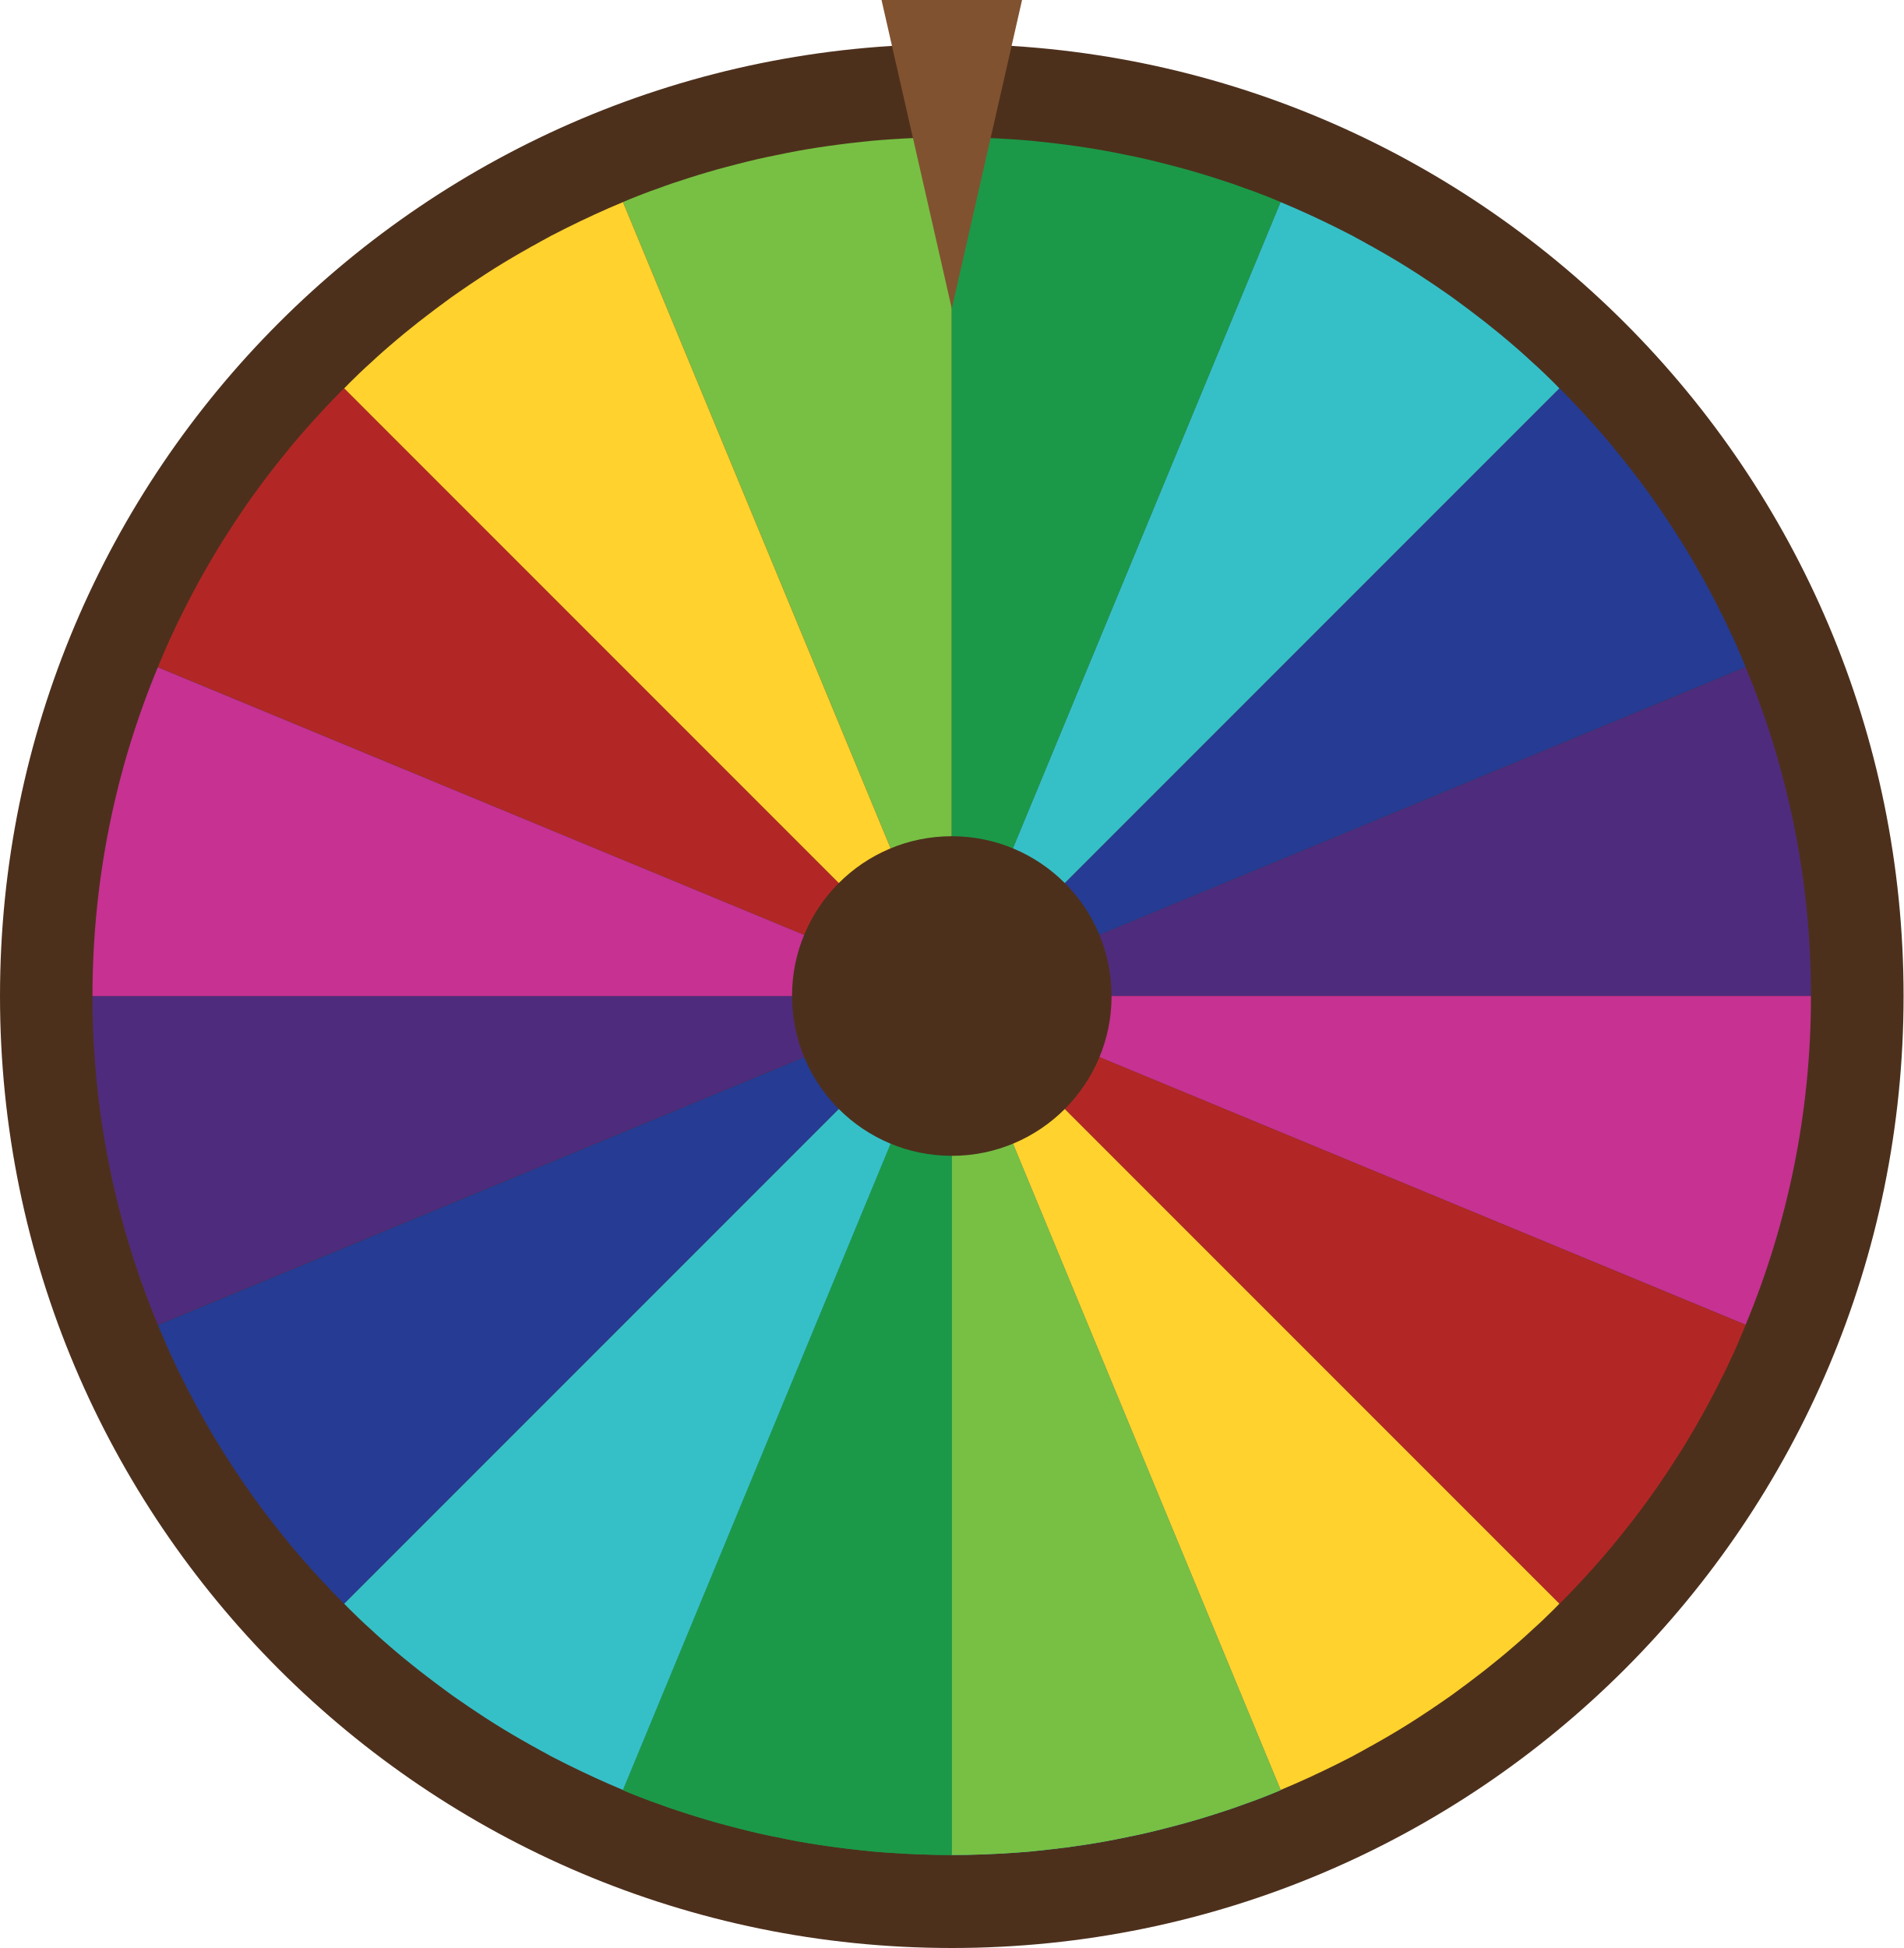
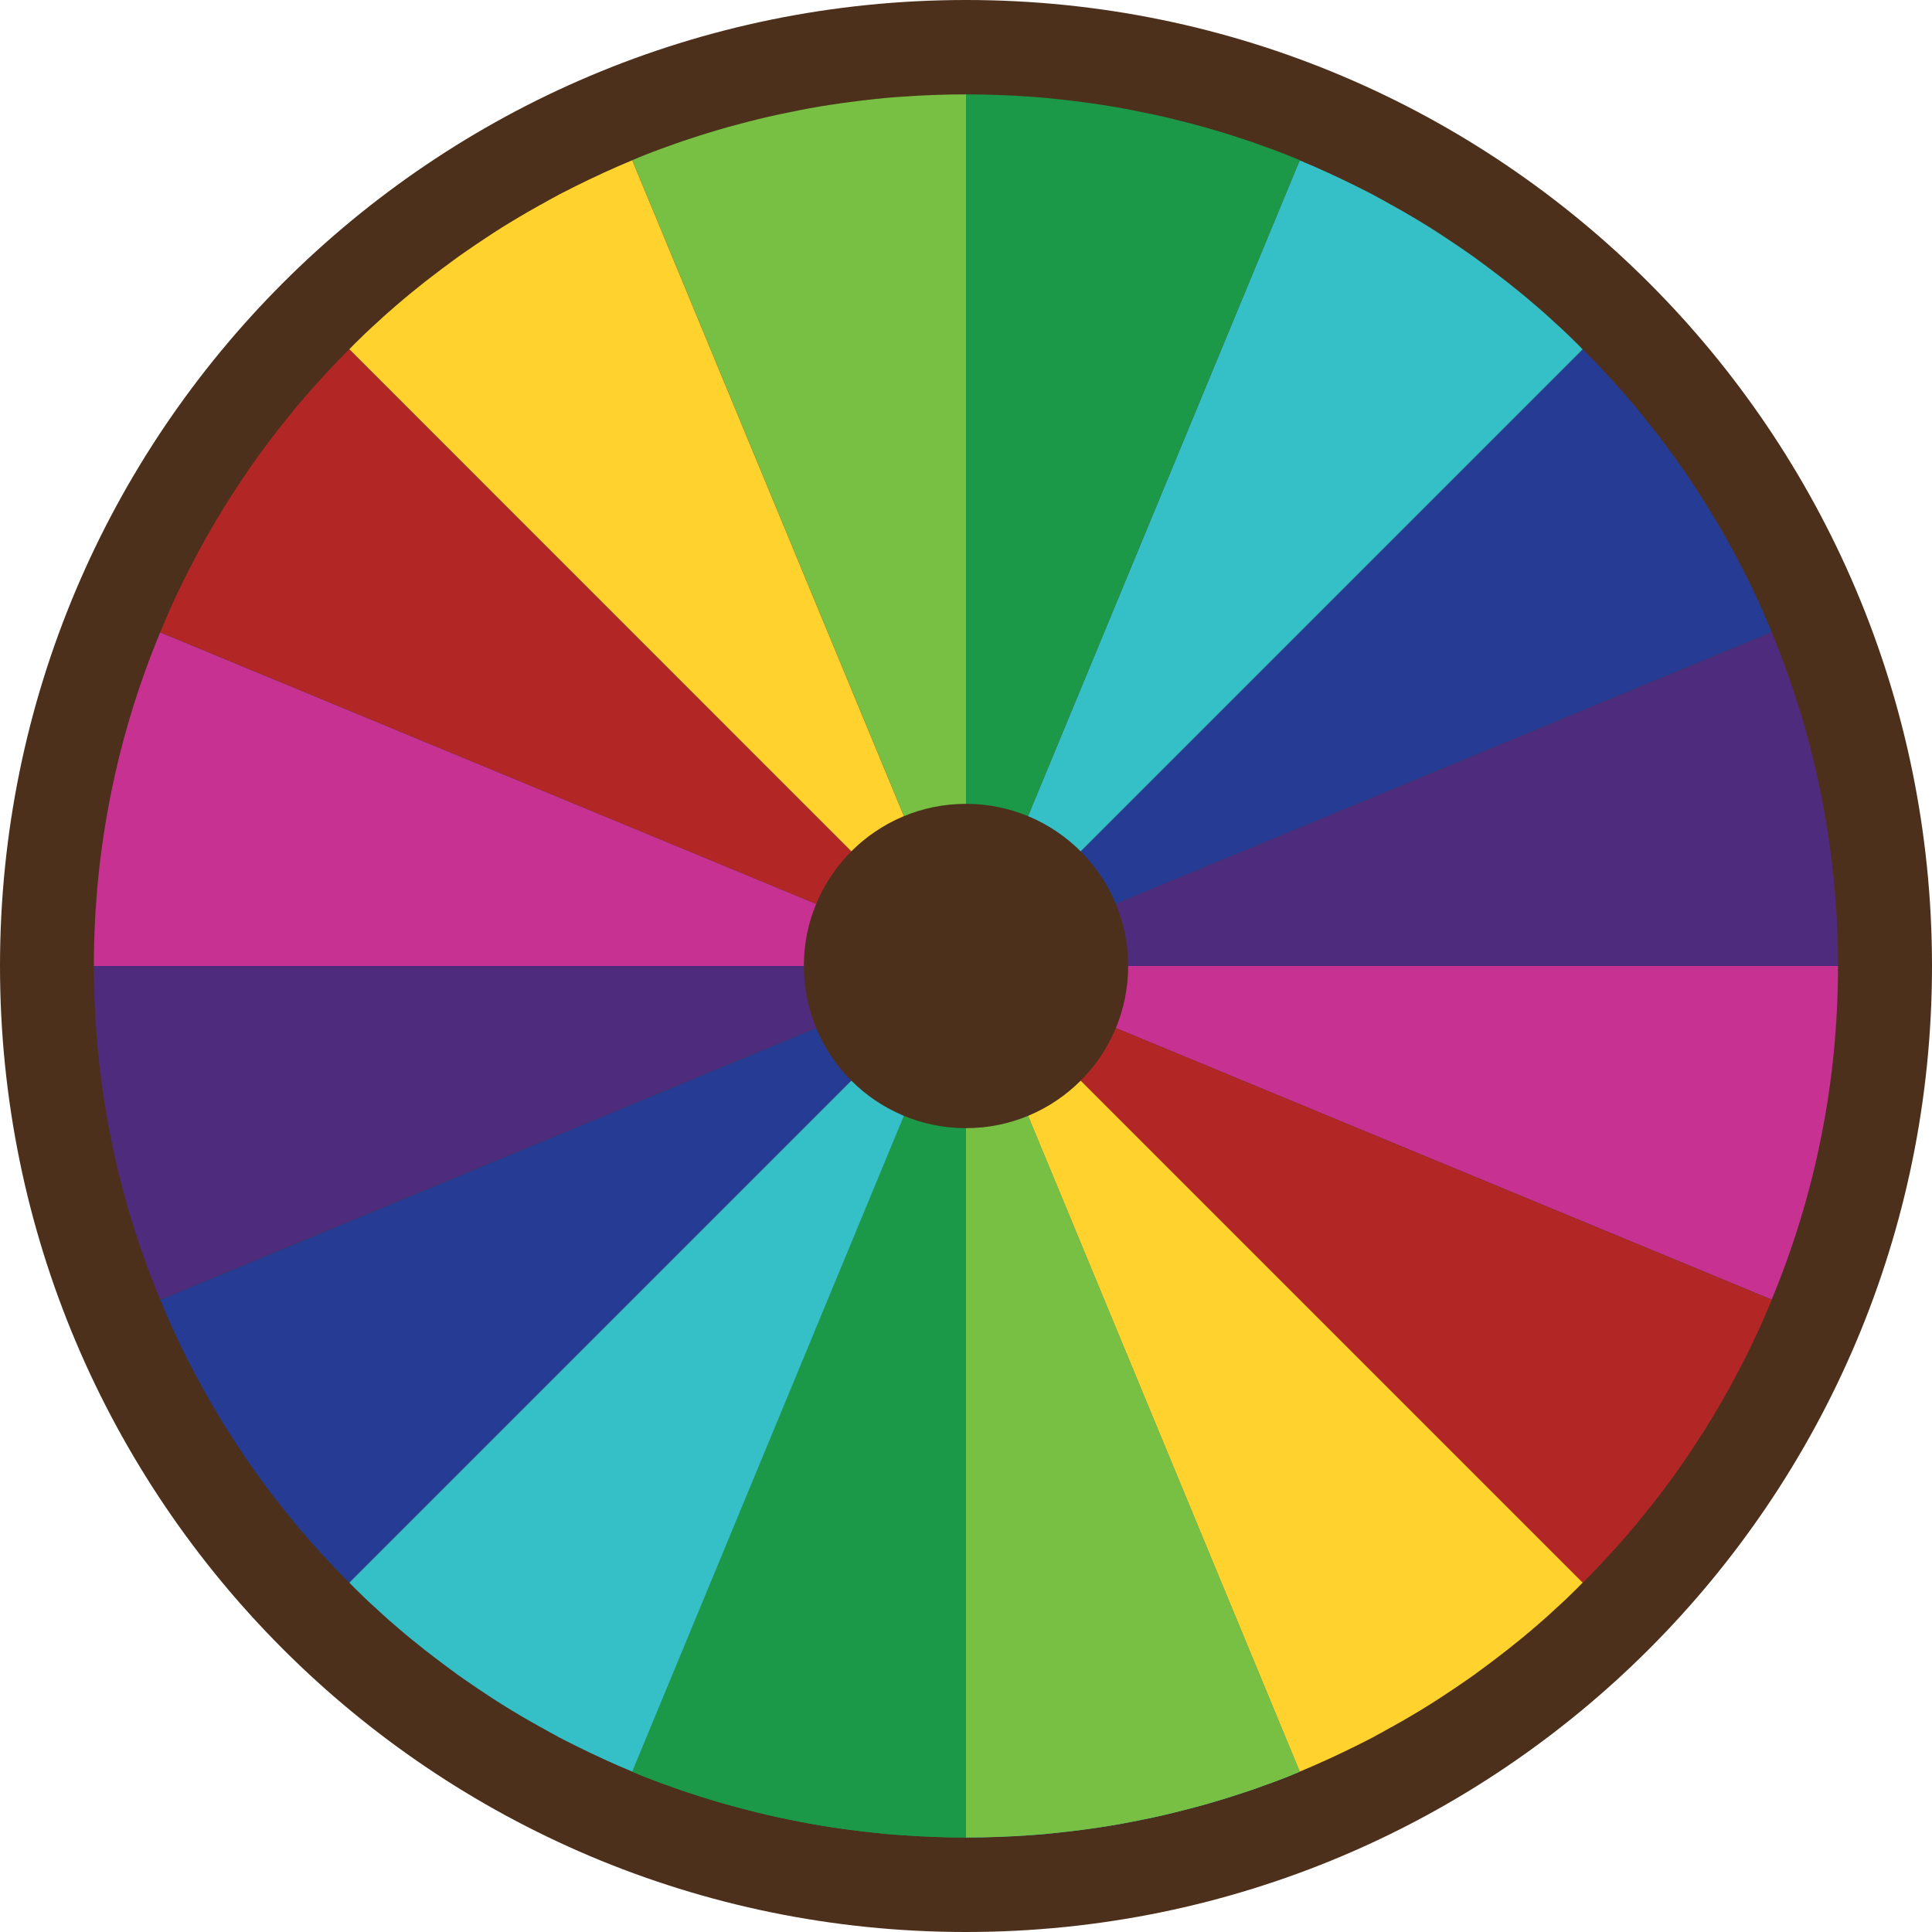
- <svg xmlns="http://www.w3.org/2000/svg" id="Layer_2" data-name="Layer 2" viewBox="0 0 147.38 150.79">
+ <svg xmlns="http://www.w3.org/2000/svg" id="Layer_2" data-name="Layer 2" viewBox="0 0 147.38 147.38">
  <defs>
    <style>
      .cls-1 {
        fill: #4d301c;
      }

-       .cls-1, .cls-2, .cls-3, .cls-4, .cls-5, .cls-6, .cls-7, .cls-8, .cls-9, .cls-10 {
+       .cls-1, .cls-2, .cls-3, .cls-4, .cls-5, .cls-6, .cls-7, .cls-8, .cls-9 {
        stroke-width: 0px;
      }

      .cls-2 {
        fill: #77c043;
      }

      .cls-3 {
        fill: #4f2b7d;
      }

      .cls-4 {
        fill: #263b93;
      }

      .cls-5 {
-         fill: #815230;
+         fill: #35c0c8;
      }

      .cls-6 {
-         fill: #35c0c8;
+         fill: #1b9948;
      }

      .cls-7 {
-         fill: #1b9948;
+         fill: #c63192;
      }

      .cls-8 {
-         fill: #c63192;
+         fill: #b22725;
      }

      .cls-9 {
-         fill: #b22725;
-       }
- 
-       .cls-10 {
        fill: #ffd22d;
      }
    </style>
  </defs>
  <g id="Rum">
    <g>
-       <circle class="cls-1" cx="73.69" cy="77.1" r="73.69" />
+       <circle class="cls-1" cx="73.69" cy="73.69" r="73.69" />
      <g>
-         <path class="cls-2" d="m73.69,10.58v66.52L48.23,15.64c.18-.08.37-.16.55-.23.34-.14.69-.28,1.04-.41.38-.15.77-.29,1.15-.42.37-.14.75-.27,1.12-.4.45-.15.91-.3,1.35-.44.43-.14.88-.27,1.31-.4.51-.15,1.03-.3,1.54-.43.52-.14,1.04-.27,1.56-.4.51-.13,1.04-.25,1.56-.36.52-.11,1.05-.22,1.57-.32,1.04-.21,2.1-.38,3.15-.53.48-.07.97-.13,1.45-.19.15-.02.3-.04.45-.05.39-.05.8-.09,1.19-.13.09-.01.17-.02.26-.03.47-.04.94-.08,1.41-.11,1.59-.11,3.18-.17,4.78-.17Z" />
-         <path class="cls-9" d="m26.65,30.06l47.04,47.04L12.23,51.64c.07-.19.15-.38.23-.56.14-.34.29-.68.44-1.03.16-.38.33-.75.51-1.11.16-.36.33-.72.51-1.08.21-.43.43-.86.64-1.27.21-.41.43-.81.64-1.21.26-.47.51-.94.78-1.4.27-.47.54-.93.82-1.39.27-.46.56-.91.85-1.36.29-.45.58-.9.88-1.34.58-.88,1.21-1.75,1.85-2.61.29-.39.59-.78.89-1.16.09-.12.19-.24.29-.36.24-.31.5-.63.75-.93.06-.07.11-.14.16-.21.31-.36.61-.72.92-1.08,1.05-1.2,2.13-2.37,3.26-3.5Z" />
-         <path class="cls-10" d="m48.23,15.64l25.46,61.46L26.65,30.06c.14-.14.28-.29.42-.43.26-.26.53-.52.8-.78.3-.29.6-.56.9-.83.29-.27.58-.54.88-.8.36-.31.72-.63,1.08-.93.35-.3.71-.59,1.06-.87.42-.34.83-.67,1.26-.99.43-.33.85-.65,1.29-.97.42-.32.86-.63,1.3-.93.44-.3.88-.61,1.33-.9.88-.59,1.79-1.16,2.71-1.7.42-.25.84-.49,1.27-.73.13-.08.26-.15.4-.22.34-.2.7-.39,1.05-.58.08-.04.15-.08.23-.13.42-.22.84-.43,1.26-.64,1.43-.71,2.88-1.38,4.35-1.99Z" />
-         <path class="cls-3" d="m73.69,77.1h66.52c0-9.02-1.8-17.61-5.06-25.45l-61.46,25.45Z" />
-         <path class="cls-7" d="m73.69,10.58v66.52l25.46-61.46c-.18-.08-.37-.16-.55-.23-.34-.14-.69-.28-1.04-.41-.38-.15-.77-.29-1.15-.42-.37-.14-.75-.27-1.12-.4-.45-.15-.91-.3-1.35-.44-.43-.14-.88-.27-1.31-.4-.51-.15-1.03-.3-1.54-.43-.52-.14-1.04-.27-1.56-.4-.51-.13-1.04-.25-1.56-.36-.52-.11-1.05-.22-1.57-.32-1.04-.21-2.1-.38-3.15-.53-.48-.07-.97-.13-1.45-.19-.15-.02-.3-.04-.45-.05-.39-.05-.8-.09-1.19-.13-.09-.01-.17-.02-.26-.03-.47-.04-.94-.08-1.41-.11-1.59-.11-3.18-.17-4.78-.17Z" />
-         <path class="cls-4" d="m120.73,30.06l-47.04,47.04,61.46-25.46c-.07-.19-.15-.38-.23-.56-.14-.34-.29-.68-.44-1.03-.16-.38-.33-.75-.51-1.11-.16-.36-.33-.72-.51-1.08-.21-.43-.43-.86-.64-1.27-.21-.41-.43-.81-.64-1.21-.26-.47-.51-.94-.78-1.4-.27-.47-.54-.93-.82-1.39-.27-.46-.56-.91-.85-1.36-.29-.45-.58-.9-.88-1.34-.58-.88-1.21-1.75-1.85-2.61-.29-.39-.59-.78-.89-1.16-.09-.12-.19-.24-.29-.36-.24-.31-.5-.63-.75-.93-.06-.07-.11-.14-.16-.21-.31-.36-.61-.72-.92-1.08-1.05-1.2-2.13-2.37-3.26-3.5Z" />
-         <path class="cls-6" d="m99.15,15.64l-25.46,61.46,47.04-47.04c-.14-.14-.28-.29-.42-.43-.26-.26-.53-.52-.8-.78-.3-.29-.6-.56-.9-.83-.29-.27-.58-.54-.88-.8-.36-.31-.72-.63-1.08-.93-.35-.3-.71-.59-1.06-.87-.42-.34-.83-.67-1.26-.99-.43-.33-.85-.65-1.29-.97-.42-.32-.86-.63-1.3-.93-.44-.3-.88-.61-1.33-.9-.88-.59-1.79-1.16-2.71-1.7-.42-.25-.84-.49-1.27-.73-.13-.08-.26-.15-.4-.22-.34-.2-.7-.39-1.05-.58-.08-.04-.15-.08-.23-.13-.42-.22-.84-.43-1.26-.64-1.43-.71-2.88-1.38-4.35-1.99Z" />
-         <path class="cls-7" d="m73.69,143.63v-66.52l-25.46,61.46c.18.08.37.16.55.23.34.14.69.28,1.04.41.38.15.77.29,1.15.42.37.14.75.27,1.12.4.45.15.91.3,1.35.44.43.14.88.27,1.31.4.51.15,1.03.3,1.54.43.52.14,1.04.27,1.56.4.51.13,1.04.25,1.56.36.52.11,1.05.22,1.57.32,1.04.21,2.1.38,3.15.53.48.07.97.13,1.45.19.15.02.3.04.45.05.39.05.8.09,1.19.13.09.01.17.02.26.03.47.04.94.08,1.41.11,1.59.11,3.18.17,4.78.17Z" />
-         <path class="cls-8" d="m73.69,77.1h66.52c0,9.02-1.8,17.61-5.06,25.45l-61.46-25.45Z" />
-         <path class="cls-6" d="m73.69,143.63v-66.52l25.46,61.46c-.18.08-.37.16-.55.23-.34.14-.69.28-1.04.41-.38.15-.77.29-1.15.42-.37.14-.75.27-1.12.4-.45.15-.91.3-1.35.44-.43.14-.88.27-1.31.4-.51.15-1.03.3-1.54.43-.52.14-1.04.27-1.56.4-.51.13-1.04.25-1.56.36-.52.11-1.05.22-1.57.32-1.04.21-2.1.38-3.15.53-.48.07-.97.13-1.45.19-.15.02-.3.04-.45.05-.39.05-.8.09-1.19.13-.09.01-.17.02-.26.03-.47.04-.94.08-1.41.11-1.59.11-3.18.17-4.78.17Z" />
-         <path class="cls-9" d="m120.73,124.14l-47.04-47.04,61.46,25.46c-.07.19-.15.38-.23.56-.14.34-.29.68-.44,1.03-.16.38-.33.75-.51,1.11-.16.36-.33.72-.51,1.08-.21.43-.43.86-.64,1.27-.21.41-.43.81-.64,1.21-.26.47-.51.94-.78,1.4-.27.47-.54.93-.82,1.39-.27.46-.56.91-.85,1.36-.29.45-.58.9-.88,1.34-.58.88-1.21,1.75-1.85,2.61-.29.39-.59.78-.89,1.16-.09.12-.19.24-.29.36-.24.31-.5.63-.75.93-.06.07-.11.14-.16.21-.31.36-.61.72-.92,1.08-1.05,1.2-2.13,2.37-3.26,3.5Z" />
-         <path class="cls-10" d="m99.15,138.56l-25.46-61.46,47.04,47.04c-.14.14-.28.29-.42.43-.26.26-.53.52-.8.78-.3.29-.6.56-.9.83-.29.27-.58.54-.88.8-.36.31-.72.63-1.08.93-.35.3-.71.59-1.06.87-.42.34-.83.67-1.26.99-.43.33-.85.65-1.29.97-.42.32-.86.63-1.3.93-.44.3-.88.61-1.33.9-.88.59-1.79,1.16-2.71,1.7-.42.25-.84.49-1.27.73-.13.08-.26.15-.4.22-.34.2-.7.39-1.05.58-.08.04-.15.08-.23.13-.42.22-.84.43-1.26.64-1.43.71-2.88,1.38-4.35,1.99Z" />
-         <path class="cls-2" d="m73.69,143.63v-66.52l25.46,61.46c-.18.08-.37.16-.55.23-.34.14-.69.28-1.04.41-.38.15-.77.29-1.15.42-.37.14-.75.27-1.12.4-.45.15-.91.3-1.35.44-.43.14-.88.27-1.31.4-.51.15-1.03.3-1.54.43-.52.14-1.04.27-1.56.4-.51.13-1.04.25-1.56.36-.52.11-1.05.22-1.57.32-1.04.21-2.1.38-3.15.53-.48.07-.97.13-1.45.19-.15.02-.3.04-.45.05-.39.05-.8.09-1.19.13-.09.01-.17.02-.26.03-.47.04-.94.08-1.41.11-1.59.11-3.18.17-4.78.17Z" />
-         <path class="cls-3" d="m73.69,77.1H7.16c0,9.02,1.8,17.61,5.06,25.45l61.46-25.45Z" />
-         <path class="cls-7" d="m73.69,143.63v-66.52l-25.46,61.46c.18.08.37.16.55.23.34.14.69.28,1.04.41.38.15.77.29,1.15.42.37.14.75.27,1.12.4.45.15.91.3,1.35.44.43.14.88.27,1.31.4.51.15,1.03.3,1.54.43.52.14,1.04.27,1.56.4.51.13,1.04.25,1.56.36.52.11,1.05.22,1.57.32,1.04.21,2.1.38,3.15.53.48.07.97.13,1.45.19.15.02.3.04.45.05.39.05.8.09,1.19.13.09.01.17.02.26.03.47.04.94.08,1.41.11,1.59.11,3.18.17,4.78.17Z" />
-         <path class="cls-4" d="m26.65,124.14l47.04-47.04-61.46,25.46c.07.19.15.38.23.56.14.34.29.68.44,1.03.16.38.33.75.51,1.11.16.36.33.72.51,1.08.21.43.43.86.64,1.27.21.41.43.81.64,1.21.26.47.51.94.78,1.4.27.47.54.93.82,1.39.27.46.56.91.85,1.36.29.45.58.9.88,1.34.58.88,1.21,1.75,1.85,2.61.29.39.59.78.89,1.16.09.12.19.24.29.36.24.31.5.63.75.93.06.07.11.14.16.21.31.36.61.72.92,1.08,1.05,1.2,2.13,2.37,3.26,3.5Z" />
-         <path class="cls-6" d="m48.23,138.56l25.46-61.46-47.04,47.04c.14.14.28.29.42.43.26.26.53.52.8.78.3.29.6.56.9.83.29.27.58.54.88.8.36.31.72.63,1.08.93.35.3.71.59,1.06.87.42.34.83.67,1.26.99.43.33.85.65,1.29.97.42.32.86.63,1.3.93.44.3.88.61,1.33.9.88.59,1.79,1.16,2.71,1.7.42.25.84.49,1.27.73.13.08.26.15.4.22.34.2.7.39,1.05.58.08.04.15.08.23.13.42.22.84.43,1.26.64,1.43.71,2.88,1.38,4.35,1.99Z" />
-         <path class="cls-8" d="m73.69,77.1H7.16c0-9.02,1.8-17.61,5.06-25.45l61.46,25.45Z" />
+         <path class="cls-2" d="m73.69,7.16v66.52L48.23,12.22c.18-.08.37-.16.55-.23.34-.14.69-.28,1.04-.41.38-.15.77-.29,1.15-.42.37-.14.75-.27,1.12-.4.45-.15.91-.3,1.35-.44.43-.14.88-.27,1.31-.4.51-.15,1.03-.3,1.54-.43.52-.14,1.04-.27,1.56-.4.51-.13,1.04-.25,1.56-.36.52-.11,1.05-.22,1.57-.32,1.04-.21,2.1-.38,3.15-.53.48-.07.97-.13,1.45-.19.15-.02.3-.04.45-.05.39-.05.8-.09,1.19-.13.09-.01.17-.02.26-.03.47-.04.94-.08,1.41-.11,1.59-.11,3.18-.17,4.78-.17Z" />
+         <path class="cls-8" d="m26.65,26.65l47.04,47.04L12.23,48.23c.07-.19.15-.38.23-.56.14-.34.29-.68.44-1.03.16-.38.33-.75.51-1.11.16-.36.33-.72.51-1.08.21-.43.43-.86.64-1.27.21-.41.43-.81.64-1.21.26-.47.51-.94.78-1.4.27-.47.54-.93.82-1.39.27-.46.56-.91.85-1.36.29-.45.58-.9.88-1.34.58-.88,1.21-1.75,1.85-2.61.29-.39.59-.78.89-1.16.09-.12.19-.24.29-.36.24-.31.5-.63.75-.93.06-.07.11-.14.16-.21.31-.36.61-.72.92-1.08,1.05-1.2,2.13-2.37,3.26-3.5Z" />
+         <path class="cls-9" d="m48.23,12.23l25.46,61.46L26.65,26.64c.14-.14.28-.29.42-.43.26-.26.53-.52.8-.78.3-.29.6-.56.9-.83.29-.27.58-.54.88-.8.36-.31.72-.63,1.08-.93.35-.3.71-.59,1.06-.87.42-.34.83-.67,1.26-.99.43-.33.85-.65,1.29-.97.42-.32.86-.63,1.3-.93.44-.3.88-.61,1.33-.9.88-.59,1.79-1.16,2.71-1.7.42-.25.84-.49,1.27-.73.13-.08.26-.15.4-.22.34-.2.7-.39,1.05-.58.08-.04.15-.08.23-.13.42-.22.84-.43,1.26-.64,1.43-.71,2.88-1.38,4.35-1.99Z" />
+         <path class="cls-3" d="m73.69,73.69h66.52c0-9.02-1.8-17.61-5.06-25.45l-61.46,25.45Z" />
+         <path class="cls-6" d="m73.69,7.16v66.52l25.46-61.46c-.18-.08-.37-.16-.55-.23-.34-.14-.69-.28-1.04-.41-.38-.15-.77-.29-1.15-.42-.37-.14-.75-.27-1.12-.4-.45-.15-.91-.3-1.35-.44-.43-.14-.88-.27-1.31-.4-.51-.15-1.03-.3-1.54-.43-.52-.14-1.04-.27-1.56-.4-.51-.13-1.04-.25-1.56-.36-.52-.11-1.05-.22-1.57-.32-1.04-.21-2.1-.38-3.15-.53-.48-.07-.97-.13-1.45-.19-.15-.02-.3-.04-.45-.05-.39-.05-.8-.09-1.19-.13-.09-.01-.17-.02-.26-.03-.47-.04-.94-.08-1.41-.11-1.59-.11-3.18-.17-4.78-.17Z" />
+         <path class="cls-4" d="m120.73,26.65l-47.04,47.04,61.46-25.46c-.07-.19-.15-.38-.23-.56-.14-.34-.29-.68-.44-1.03-.16-.38-.33-.75-.51-1.11-.16-.36-.33-.72-.51-1.08-.21-.43-.43-.86-.64-1.27-.21-.41-.43-.81-.64-1.21-.26-.47-.51-.94-.78-1.4-.27-.47-.54-.93-.82-1.39-.27-.46-.56-.91-.85-1.36-.29-.45-.58-.9-.88-1.34-.58-.88-1.21-1.75-1.85-2.61-.29-.39-.59-.78-.89-1.16-.09-.12-.19-.24-.29-.36-.24-.31-.5-.63-.75-.93-.06-.07-.11-.14-.16-.21-.31-.36-.61-.72-.92-1.08-1.05-1.2-2.13-2.37-3.26-3.5Z" />
+         <path class="cls-5" d="m99.15,12.23l-25.46,61.46,47.04-47.04c-.14-.14-.28-.29-.42-.43-.26-.26-.53-.52-.8-.78-.3-.29-.6-.56-.9-.83-.29-.27-.58-.54-.88-.8-.36-.31-.72-.63-1.08-.93-.35-.3-.71-.59-1.06-.87-.42-.34-.83-.67-1.26-.99-.43-.33-.85-.65-1.29-.97-.42-.32-.86-.63-1.3-.93-.44-.3-.88-.61-1.33-.9-.88-.59-1.79-1.16-2.71-1.7-.42-.25-.84-.49-1.27-.73-.13-.08-.26-.15-.4-.22-.34-.2-.7-.39-1.05-.58-.08-.04-.15-.08-.23-.13-.42-.22-.84-.43-1.26-.64-1.43-.71-2.88-1.38-4.35-1.99Z" />
+         <path class="cls-6" d="m73.69,140.21v-66.52l-25.46,61.46c.18.08.37.16.55.23.34.14.69.28,1.04.41.38.15.77.29,1.15.42.37.14.75.27,1.12.4.45.15.91.3,1.35.44.43.14.88.27,1.31.4.51.15,1.03.3,1.54.43.52.14,1.04.27,1.56.4.51.13,1.04.25,1.56.36.52.11,1.05.22,1.57.32,1.04.21,2.1.38,3.15.53.48.07.97.13,1.45.19.15.02.3.04.45.05.39.05.8.09,1.19.13.09.01.17.02.26.03.47.04.94.08,1.41.11,1.59.11,3.18.17,4.78.17Z" />
+         <path class="cls-7" d="m73.69,73.69h66.52c0,9.02-1.8,17.61-5.06,25.45l-61.46-25.45Z" />
+         <path class="cls-5" d="m73.69,140.21v-66.52l25.46,61.46c-.18.08-.37.16-.55.23-.34.14-.69.28-1.04.41-.38.15-.77.29-1.15.42-.37.14-.75.27-1.12.4-.45.15-.91.3-1.35.44-.43.14-.88.27-1.31.4-.51.15-1.03.3-1.54.43-.52.14-1.04.27-1.56.4-.51.13-1.04.25-1.56.36-.52.11-1.05.22-1.57.32-1.04.21-2.1.38-3.15.53-.48.07-.97.13-1.45.19-.15.02-.3.04-.45.05-.39.05-.8.09-1.19.13-.09.01-.17.02-.26.03-.47.04-.94.08-1.41.11-1.59.11-3.18.17-4.78.17Z" />
+         <path class="cls-8" d="m120.73,120.73l-47.04-47.04,61.46,25.46c-.07.19-.15.38-.23.56-.14.34-.29.68-.44,1.03-.16.38-.33.75-.51,1.11-.16.36-.33.72-.51,1.08-.21.43-.43.86-.64,1.27-.21.41-.43.81-.64,1.21-.26.47-.51.94-.78,1.4-.27.47-.54.93-.82,1.39-.27.46-.56.91-.85,1.36-.29.45-.58.9-.88,1.34-.58.88-1.21,1.75-1.85,2.61-.29.39-.59.78-.89,1.16-.09.12-.19.24-.29.36-.24.31-.5.63-.75.93-.06.07-.11.14-.16.21-.31.36-.61.72-.92,1.08-1.05,1.2-2.13,2.37-3.26,3.5Z" />
+         <path class="cls-9" d="m99.15,135.15l-25.46-61.46,47.04,47.04c-.14.14-.28.29-.42.43-.26.26-.53.52-.8.78-.3.29-.6.56-.9.83-.29.27-.58.54-.88.8-.36.31-.72.63-1.08.93-.35.3-.71.59-1.06.87-.42.34-.83.67-1.26.99-.43.33-.85.65-1.29.97-.42.32-.86.63-1.3.93-.44.3-.88.61-1.33.9-.88.59-1.79,1.16-2.71,1.7-.42.25-.84.49-1.27.73-.13.08-.26.15-.4.22-.34.2-.7.39-1.05.58-.08.04-.15.08-.23.13-.42.22-.84.43-1.26.64-1.43.71-2.88,1.38-4.35,1.99Z" />
+         <path class="cls-2" d="m73.69,140.21v-66.52l25.46,61.46c-.18.08-.37.16-.55.23-.34.14-.69.28-1.04.41-.38.15-.77.29-1.15.42-.37.14-.75.27-1.12.4-.45.15-.91.3-1.35.44-.43.14-.88.27-1.31.4-.51.15-1.03.3-1.54.43-.52.14-1.04.27-1.56.4-.51.13-1.04.25-1.56.36-.52.11-1.05.22-1.57.32-1.04.21-2.1.38-3.15.53-.48.07-.97.13-1.45.19-.15.02-.3.04-.45.05-.39.05-.8.09-1.19.13-.09.01-.17.02-.26.03-.47.04-.94.08-1.41.11-1.59.11-3.18.17-4.78.17Z" />
+         <path class="cls-3" d="m73.69,73.69H7.16c0,9.02,1.8,17.61,5.06,25.45l61.46-25.45Z" />
+         <path class="cls-6" d="m73.69,140.21v-66.52l-25.46,61.46c.18.08.37.16.55.23.34.14.69.28,1.04.41.38.15.77.29,1.15.42.37.14.75.27,1.12.4.45.15.91.3,1.35.44.43.14.88.27,1.31.4.51.15,1.03.3,1.54.43.52.14,1.04.27,1.56.4.51.13,1.04.25,1.56.36.52.11,1.05.22,1.57.32,1.04.21,2.1.38,3.15.53.48.07.97.13,1.45.19.15.02.3.04.45.05.39.05.8.09,1.19.13.09.01.17.02.26.03.47.04.94.08,1.41.11,1.59.11,3.18.17,4.78.17Z" />
+         <path class="cls-4" d="m26.65,120.73l47.04-47.04-61.46,25.46c.07.19.15.38.23.56.14.34.29.68.44,1.03.16.38.33.75.51,1.11.16.36.33.72.51,1.08.21.43.43.86.64,1.27.21.41.43.81.64,1.21.26.47.51.94.78,1.4.27.47.54.93.82,1.39.27.46.56.91.85,1.36.29.45.58.9.88,1.34.58.88,1.21,1.75,1.85,2.61.29.39.59.78.89,1.16.09.12.19.24.29.36.24.31.5.63.75.93.06.07.11.14.16.21.31.36.61.72.92,1.08,1.05,1.2,2.13,2.37,3.26,3.5Z" />
+         <path class="cls-5" d="m48.23,135.15l25.46-61.46-47.04,47.04c.14.14.28.29.42.43.26.26.53.52.8.78.3.29.6.56.9.83.29.27.58.54.88.8.36.31.72.63,1.08.93.35.3.71.59,1.06.87.42.34.83.67,1.26.99.43.33.85.65,1.29.97.42.32.86.63,1.3.93.44.3.88.61,1.33.9.88.59,1.79,1.16,2.71,1.7.42.25.84.49,1.27.73.13.08.26.15.4.22.34.2.7.39,1.05.58.08.04.15.08.23.13.42.22.84.43,1.26.64,1.43.71,2.88,1.38,4.35,1.99Z" />
+         <path class="cls-7" d="m73.69,73.69H7.16c0-9.02,1.8-17.61,5.06-25.45l61.46,25.45Z" />
      </g>
-       <circle class="cls-1" cx="73.69" cy="77.1" r="12.37" />
-       <polygon class="cls-5" points="73.69 0 79.13 0 76.41 11.94 73.69 23.89 70.97 11.94 68.25 0 73.69 0" />
+       <circle class="cls-1" cx="73.69" cy="73.69" r="12.37" />
    </g>
  </g>
</svg>
